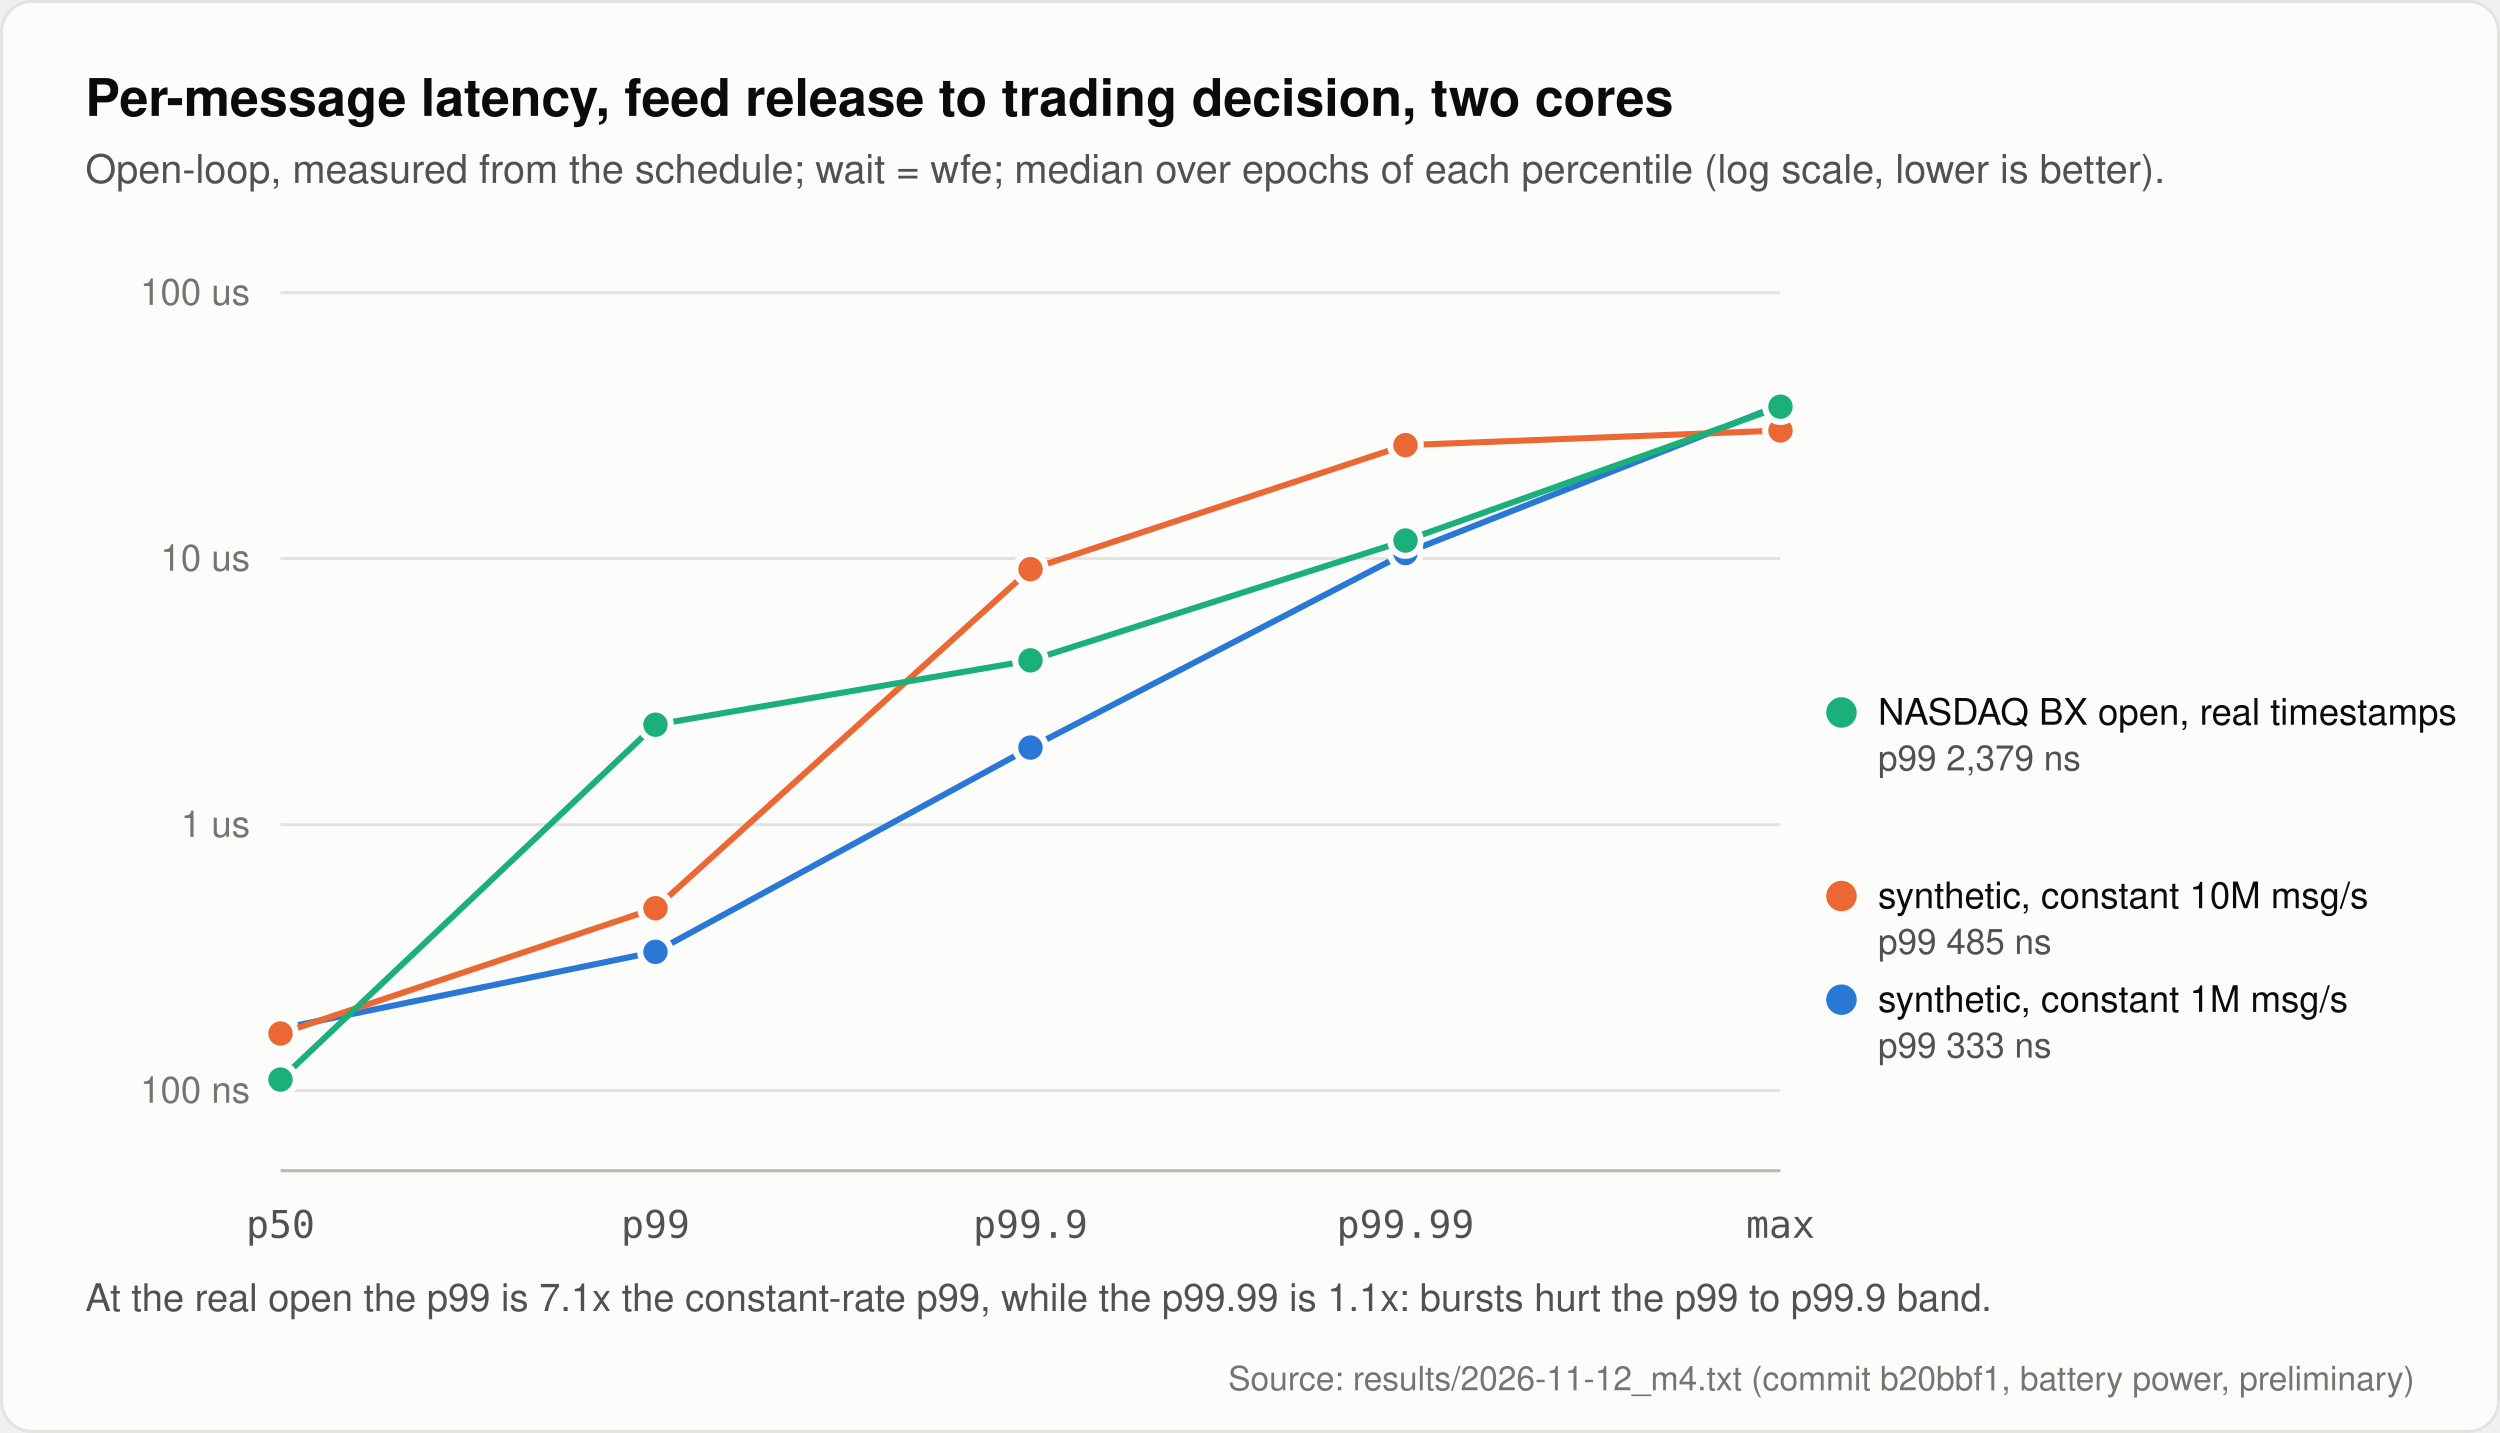
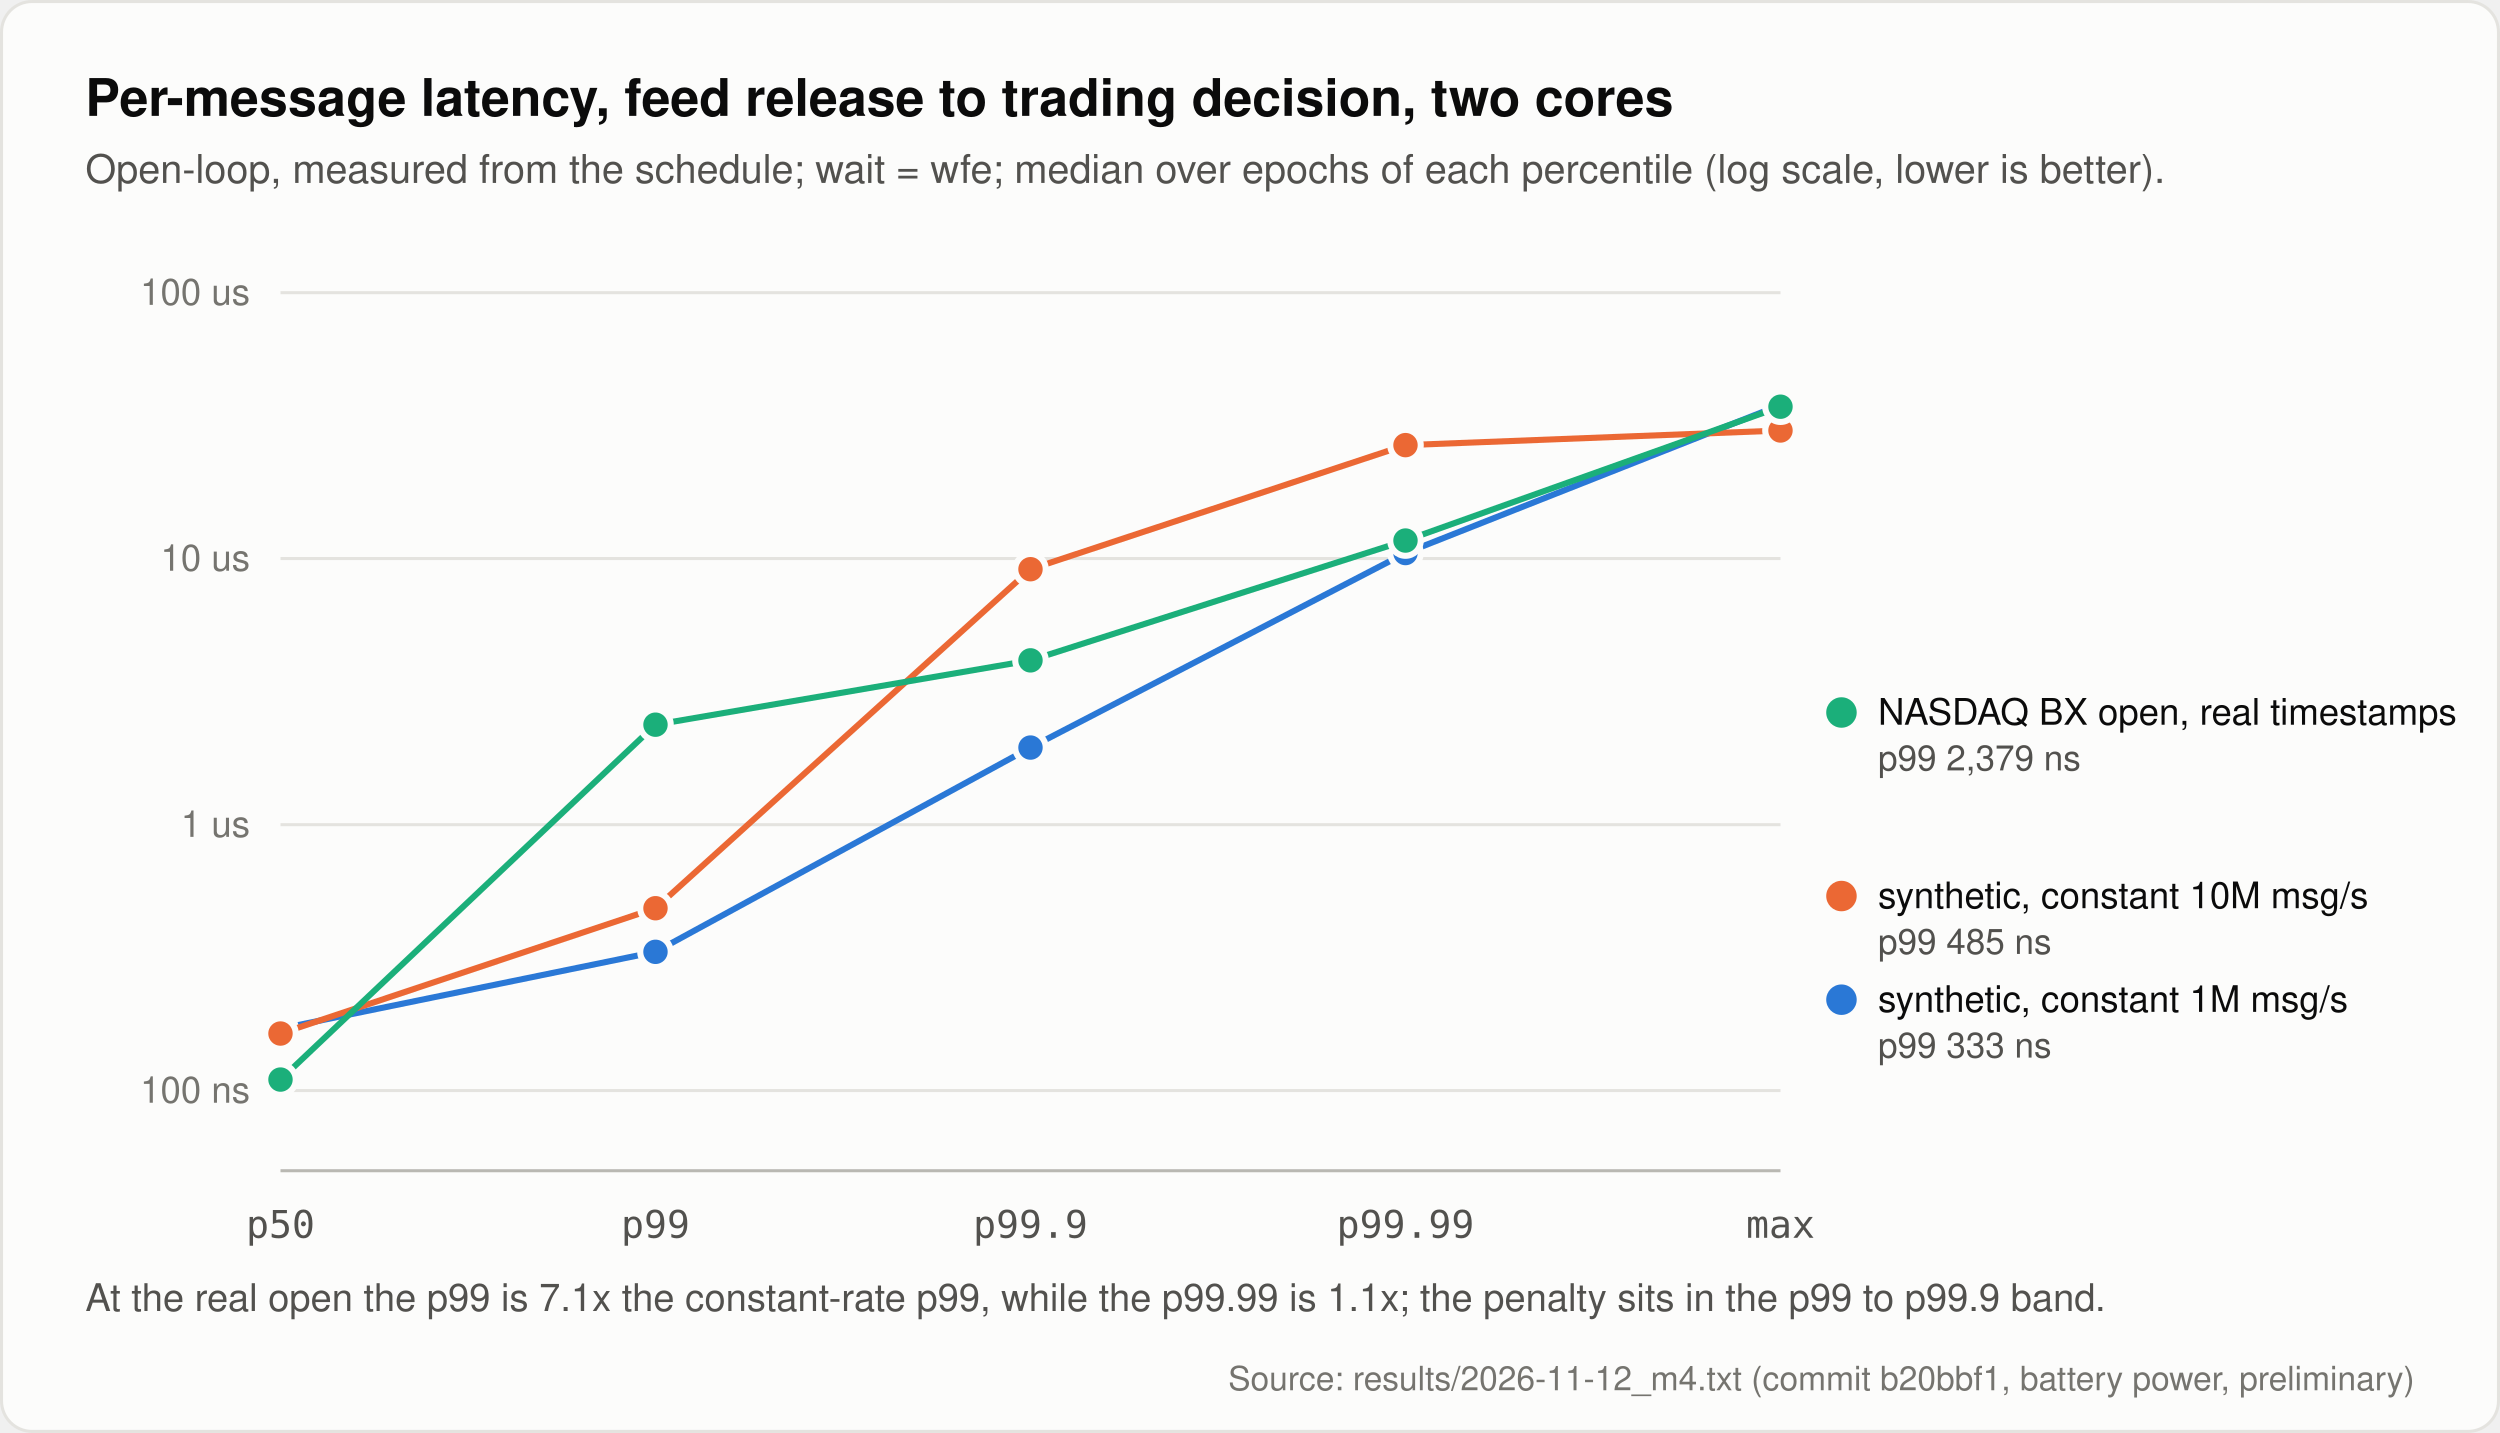
<svg xmlns="http://www.w3.org/2000/svg" width="820" height="470" viewBox="0 0 820 470" role="img" aria-labelledby="title desc">
  <style>
  .bg { fill: #fcfcfb; } .frame { fill: none; stroke: #e4e3df; }
  .t1 { fill: #0b0b0b; } .t2 { fill: #52514e; } .t3 { fill: #75746f; }
  .grid { stroke: #e4e3df; stroke-width: 1; } .axis { stroke: #b9b8b2; stroke-width: 1; }
  .s1 { fill: #2a78d6; } .s2 { fill: #eb6834; } .s3 { fill: #1baf7a; }
  .l1 { stroke: #2a78d6; } .l2 { stroke: #eb6834; } .l3 { stroke: #1baf7a; }
  .ring { stroke: #fcfcfb; stroke-width: 2; }
  .box { fill: #f3f2ee; stroke: #d9d8d3; stroke-width: 1; }
  .hot { fill: #e6eefa; stroke: #2a78d6; stroke-width: 1.5; }
  .wire { stroke: #75746f; stroke-width: 1.5; fill: none; }
  .tip { fill: #75746f; }
  .bracket { stroke: #2a78d6; stroke-width: 1.5; fill: none; stroke-dasharray: 5 4; }
  .tile { fill: #f3f2ee; } .big { fill: #0b0b0b; } .accent { fill: #2a78d6; }
  .good { fill: #0ca30c; } .bad { fill: #d03b3b; } .warn { fill: #fab219; } .none { fill: #b9b8b2; }
  .chip { fill: #ffffff; stroke: #d9d8d3; stroke-width: 1; }
  @media (prefers-color-scheme: dark) {
    .bg { fill: #1a1a19; } .frame { stroke: #383835; }
    .t1 { fill: #f0efec; } .t2 { fill: #c3c2b7; } .t3 { fill: #9a998f; }
    .grid { stroke: #2e2e2c; } .axis { stroke: #57564f; }
    .s1 { fill: #3987e5; } .s2 { fill: #d95926; } .s3 { fill: #199e70; }
    .l1 { stroke: #3987e5; } .l2 { stroke: #d95926; } .l3 { stroke: #199e70; }
    .ring { stroke: #1a1a19; }
    .box { fill: #242422; stroke: #46453f; }
    .hot { fill: #1c2a3d; stroke: #3987e5; }
    .wire { stroke: #9a998f; } .tip { fill: #9a998f; }
    .bracket { stroke: #3987e5; }
    .tile { fill: #242422; } .big { fill: #f0efec; } .accent { fill: #3987e5; }
    .none { fill: #57564f; } .chip { fill: #1f1f1e; stroke: #46453f; }
  }
</style>
  <rect class="bg" x="0.5" y="0.5" width="819" height="469" rx="10" />
  <rect class="frame" x="0.5" y="0.5" width="819" height="469" rx="10" />
  <text x="28.0" y="38.0" class="t1" font-family="ui-sans-serif, -apple-system, BlinkMacSystemFont, 'Segoe UI', Helvetica, Arial, sans-serif" font-size="17" font-weight="600" text-anchor="start">Per-message latency, feed release to trading decision, two cores</text>
  <text x="28.0" y="60.0" class="t2" font-family="ui-sans-serif, -apple-system, BlinkMacSystemFont, 'Segoe UI', Helvetica, Arial, sans-serif" font-size="13" font-weight="400" text-anchor="start">Open-loop, measured from the schedule; wait = wfe; median over epochs of each percentile (log scale, lower is better).</text>
  <line class="grid" x1="92" y1="357.7" x2="584" y2="357.7" />
  <text x="82.0" y="361.7" class="t3" font-family="ui-sans-serif, -apple-system, BlinkMacSystemFont, 'Segoe UI', Helvetica, Arial, sans-serif" font-size="12" font-weight="400" text-anchor="end">100 ns</text>
  <line class="grid" x1="92" y1="270.5" x2="584" y2="270.5" />
  <text x="82.0" y="274.5" class="t3" font-family="ui-sans-serif, -apple-system, BlinkMacSystemFont, 'Segoe UI', Helvetica, Arial, sans-serif" font-size="12" font-weight="400" text-anchor="end">1 us</text>
  <line class="grid" x1="92" y1="183.2" x2="584" y2="183.2" />
  <text x="82.0" y="187.2" class="t3" font-family="ui-sans-serif, -apple-system, BlinkMacSystemFont, 'Segoe UI', Helvetica, Arial, sans-serif" font-size="12" font-weight="400" text-anchor="end">10 us</text>
  <line class="grid" x1="92" y1="96.0" x2="584" y2="96.0" />
  <text x="82.0" y="100.0" class="t3" font-family="ui-sans-serif, -apple-system, BlinkMacSystemFont, 'Segoe UI', Helvetica, Arial, sans-serif" font-size="12" font-weight="400" text-anchor="end">100 us</text>
  <text x="92.0" y="406.0" class="t2" font-family="ui-monospace, SFMono-Regular, Menlo, Consolas, monospace" font-size="12.5" font-weight="400" text-anchor="middle">p50</text>
  <text x="215.0" y="406.0" class="t2" font-family="ui-monospace, SFMono-Regular, Menlo, Consolas, monospace" font-size="12.5" font-weight="400" text-anchor="middle">p99</text>
  <text x="338.0" y="406.0" class="t2" font-family="ui-monospace, SFMono-Regular, Menlo, Consolas, monospace" font-size="12.5" font-weight="400" text-anchor="middle">p99.9</text>
  <text x="461.0" y="406.0" class="t2" font-family="ui-monospace, SFMono-Regular, Menlo, Consolas, monospace" font-size="12.5" font-weight="400" text-anchor="middle">p99.99</text>
  <text x="584.0" y="406.0" class="t2" font-family="ui-monospace, SFMono-Regular, Menlo, Consolas, monospace" font-size="12.5" font-weight="400" text-anchor="middle">max</text>
  <line class="axis" x1="92" y1="384" x2="584" y2="384" />
  <polyline class="l1" fill="none" stroke-width="2" stroke-linejoin="round" points="92.0,337.4 215.0,312.2 338.0,245.2 461.0,181.4 584.0,132.8" />
  <circle class="s1 ring" cx="92.0" cy="337.4" r="5" />
  <circle class="s1 ring" cx="215.0" cy="312.2" r="5" />
  <circle class="s1 ring" cx="338.0" cy="245.2" r="5" />
  <circle class="s1 ring" cx="461.0" cy="181.4" r="5" />
  <circle class="s1 ring" cx="584.0" cy="132.8" r="5" />
  <polyline class="l2" fill="none" stroke-width="2" stroke-linejoin="round" points="92.0,339.0 215.0,297.9 338.0,186.7 461.0,146.0 584.0,141.2" />
  <circle class="s2 ring" cx="92.0" cy="339.0" r="5" />
  <circle class="s2 ring" cx="215.0" cy="297.9" r="5" />
  <circle class="s2 ring" cx="338.0" cy="186.7" r="5" />
  <circle class="s2 ring" cx="461.0" cy="146.0" r="5" />
  <circle class="s2 ring" cx="584.0" cy="141.2" r="5" />
  <polyline class="l3" fill="none" stroke-width="2" stroke-linejoin="round" points="92.0,354.1 215.0,237.7 338.0,216.6 461.0,177.3 584.0,133.4" />
  <circle class="s3 ring" cx="92.0" cy="354.1" r="5" />
  <circle class="s3 ring" cx="215.0" cy="237.7" r="5" />
  <circle class="s3 ring" cx="338.0" cy="216.6" r="5" />
  <circle class="s3 ring" cx="461.0" cy="177.3" r="5" />
  <circle class="s3 ring" cx="584.0" cy="133.4" r="5" />
  <circle class="s3" cx="604.0" cy="233.7" r="5" />
  <text x="616.0" y="237.7" class="t1" font-family="ui-sans-serif, -apple-system, BlinkMacSystemFont, 'Segoe UI', Helvetica, Arial, sans-serif" font-size="12" font-weight="400" text-anchor="start">NASDAQ BX open, real timestamps</text>
  <text x="616.0" y="252.7" class="t2" font-family="ui-sans-serif, -apple-system, BlinkMacSystemFont, 'Segoe UI', Helvetica, Arial, sans-serif" font-size="11.5" font-weight="400" text-anchor="start">p99 2,379 ns</text>
  <circle class="s2" cx="604.0" cy="293.9" r="5" />
  <text x="616.0" y="297.9" class="t1" font-family="ui-sans-serif, -apple-system, BlinkMacSystemFont, 'Segoe UI', Helvetica, Arial, sans-serif" font-size="12" font-weight="400" text-anchor="start">synthetic, constant 10M msg/s</text>
  <text x="616.0" y="312.9" class="t2" font-family="ui-sans-serif, -apple-system, BlinkMacSystemFont, 'Segoe UI', Helvetica, Arial, sans-serif" font-size="11.5" font-weight="400" text-anchor="start">p99 485 ns</text>
  <circle class="s1" cx="604.0" cy="327.9" r="5" />
  <text x="616.0" y="331.9" class="t1" font-family="ui-sans-serif, -apple-system, BlinkMacSystemFont, 'Segoe UI', Helvetica, Arial, sans-serif" font-size="12" font-weight="400" text-anchor="start">synthetic, constant 1M msg/s</text>
  <text x="616.0" y="346.9" class="t2" font-family="ui-sans-serif, -apple-system, BlinkMacSystemFont, 'Segoe UI', Helvetica, Arial, sans-serif" font-size="11.5" font-weight="400" text-anchor="start">p99 333 ns</text>
-   <text x="28.0" y="430.0" class="t2" font-family="ui-sans-serif, -apple-system, BlinkMacSystemFont, 'Segoe UI', Helvetica, Arial, sans-serif" font-size="12.5" font-weight="400" text-anchor="start">At the real open the p99 is 7.1x the constant-rate p99, while the p99.99 is 1.1x: bursts hurt the p99 to p99.9 band.</text>
+   <text x="28.0" y="430.0" class="t2" font-family="ui-sans-serif, -apple-system, BlinkMacSystemFont, 'Segoe UI', Helvetica, Arial, sans-serif" font-size="12.5" font-weight="400" text-anchor="start">At the real open the p99 is 7.1x the constant-rate p99, while the p99.99 is 1.1x; the penalty sits in the p99 to p99.9 band.</text>
  <text x="792.0" y="456.0" class="t3" font-family="ui-sans-serif, -apple-system, BlinkMacSystemFont, 'Segoe UI', Helvetica, Arial, sans-serif" font-size="11" font-weight="400" text-anchor="end">Source: results/2026-11-12_m4.txt (commit b20bbf1, battery power, preliminary)</text>
</svg>
